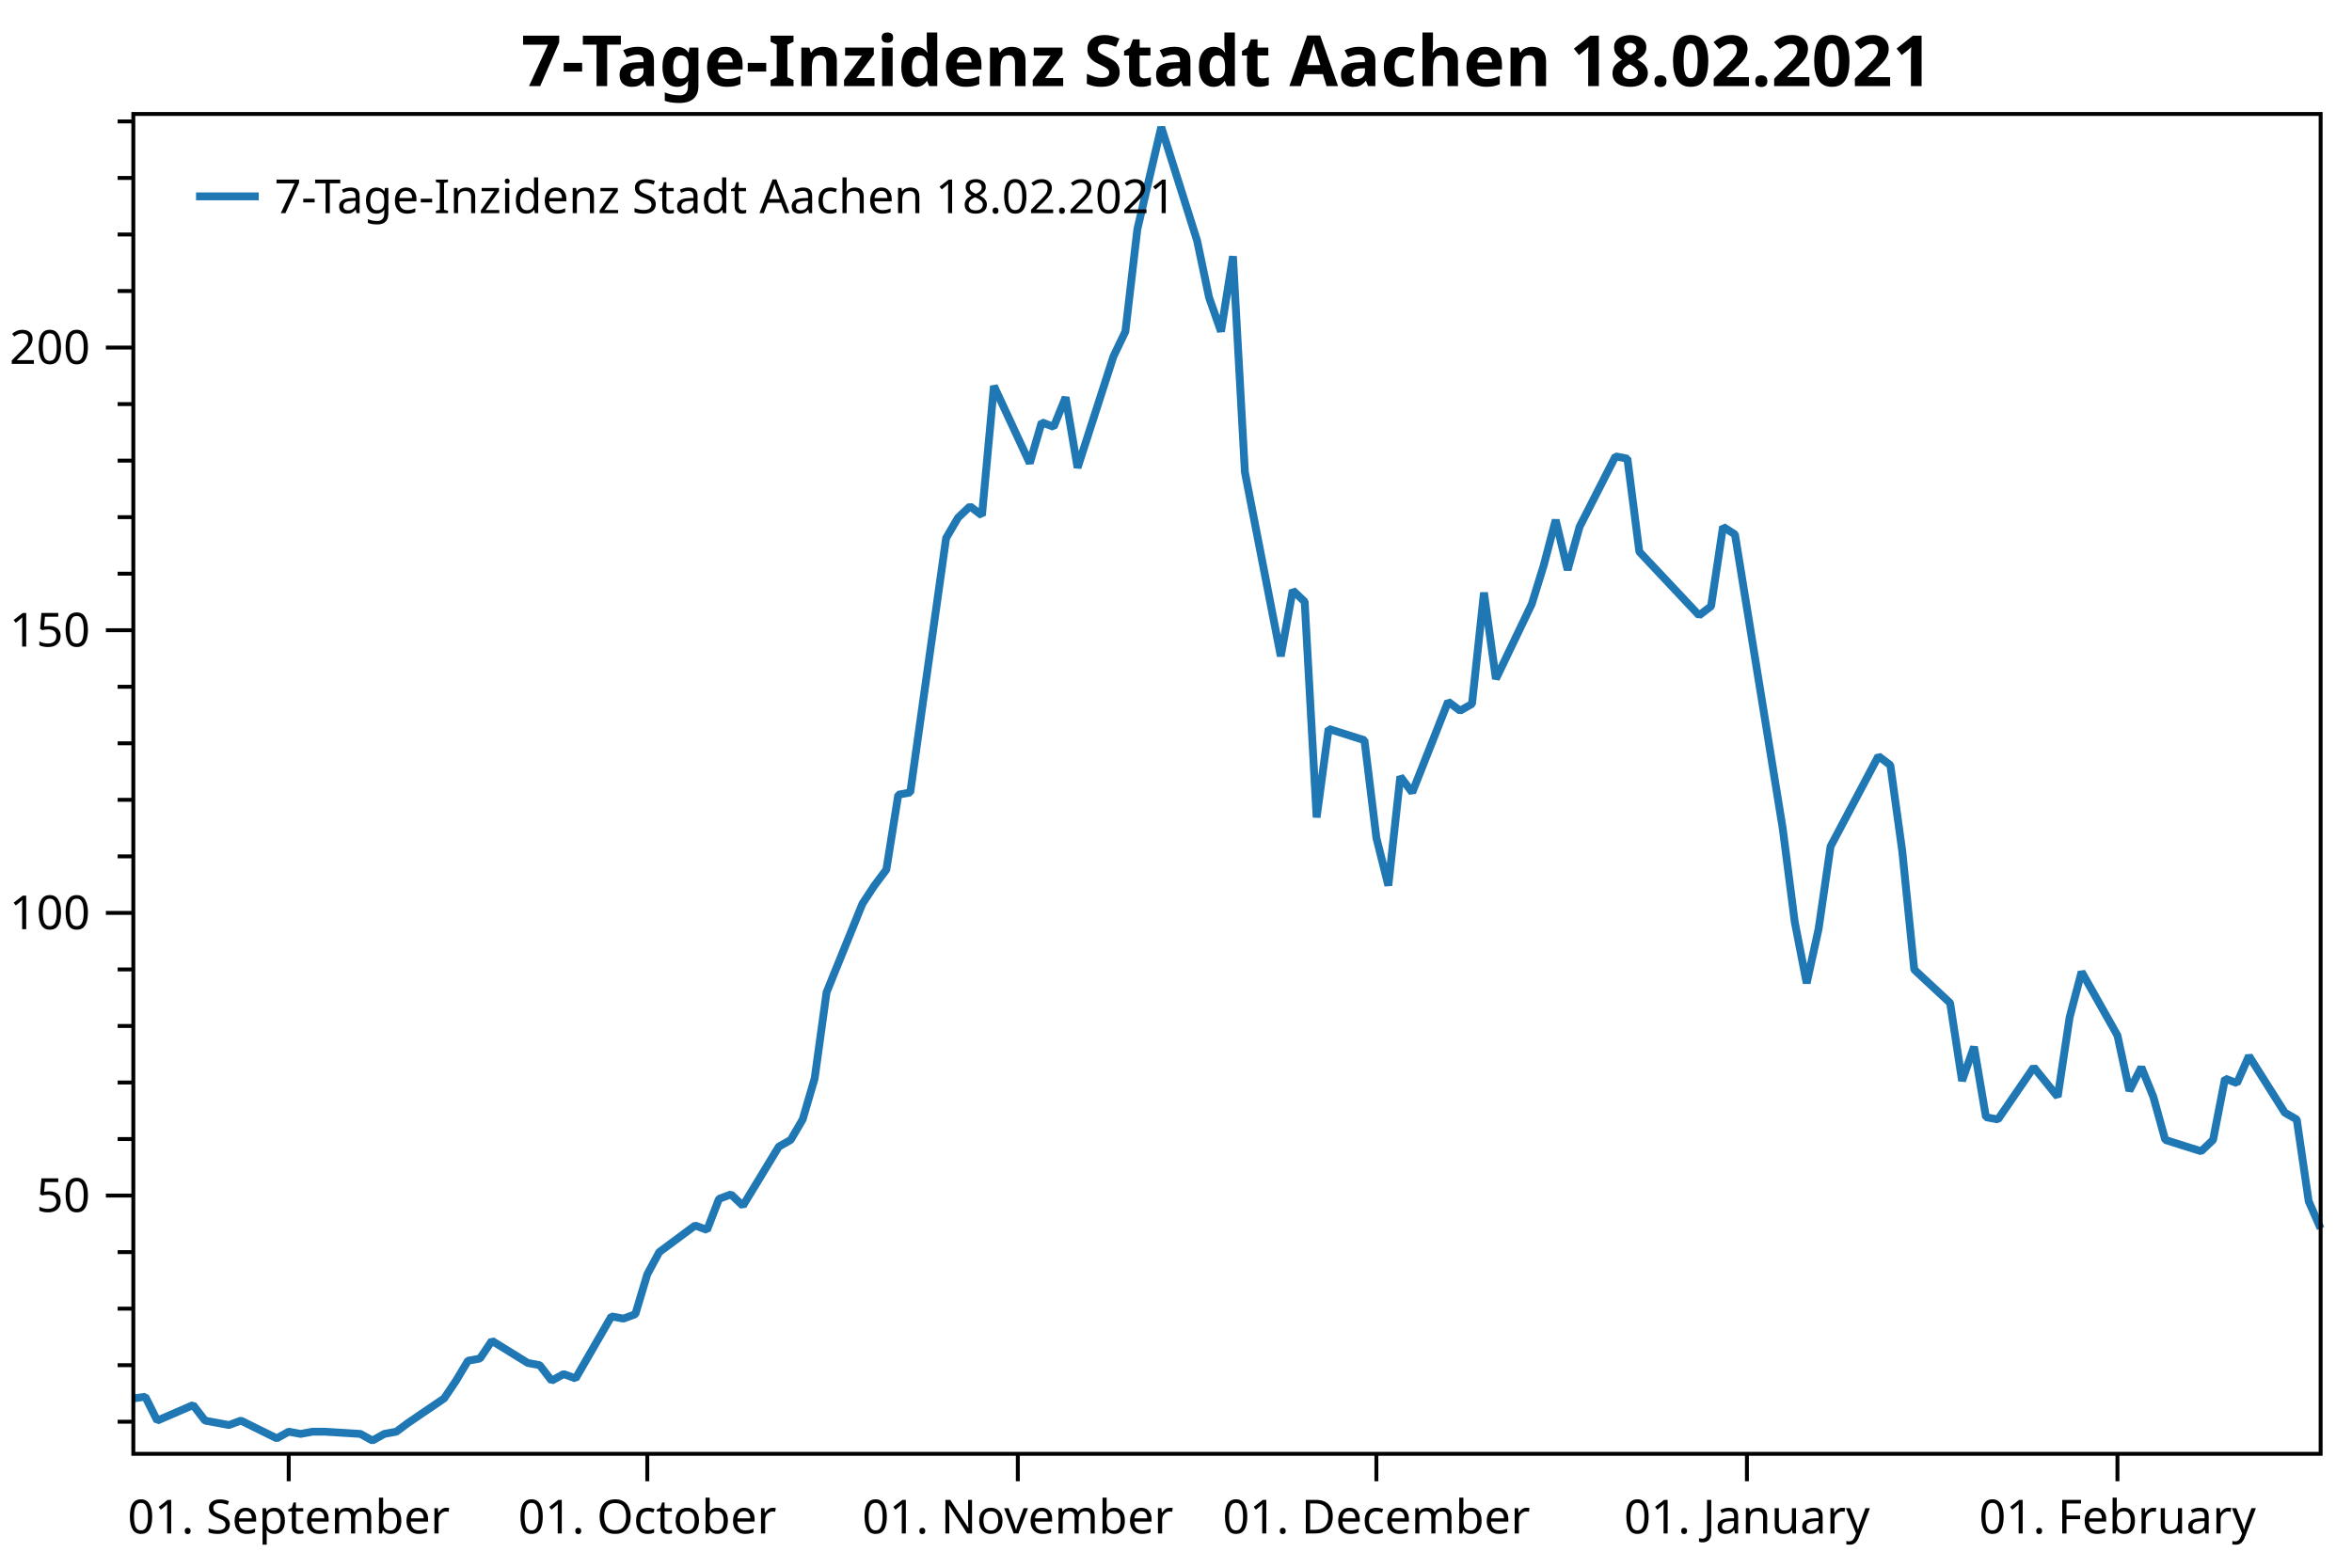
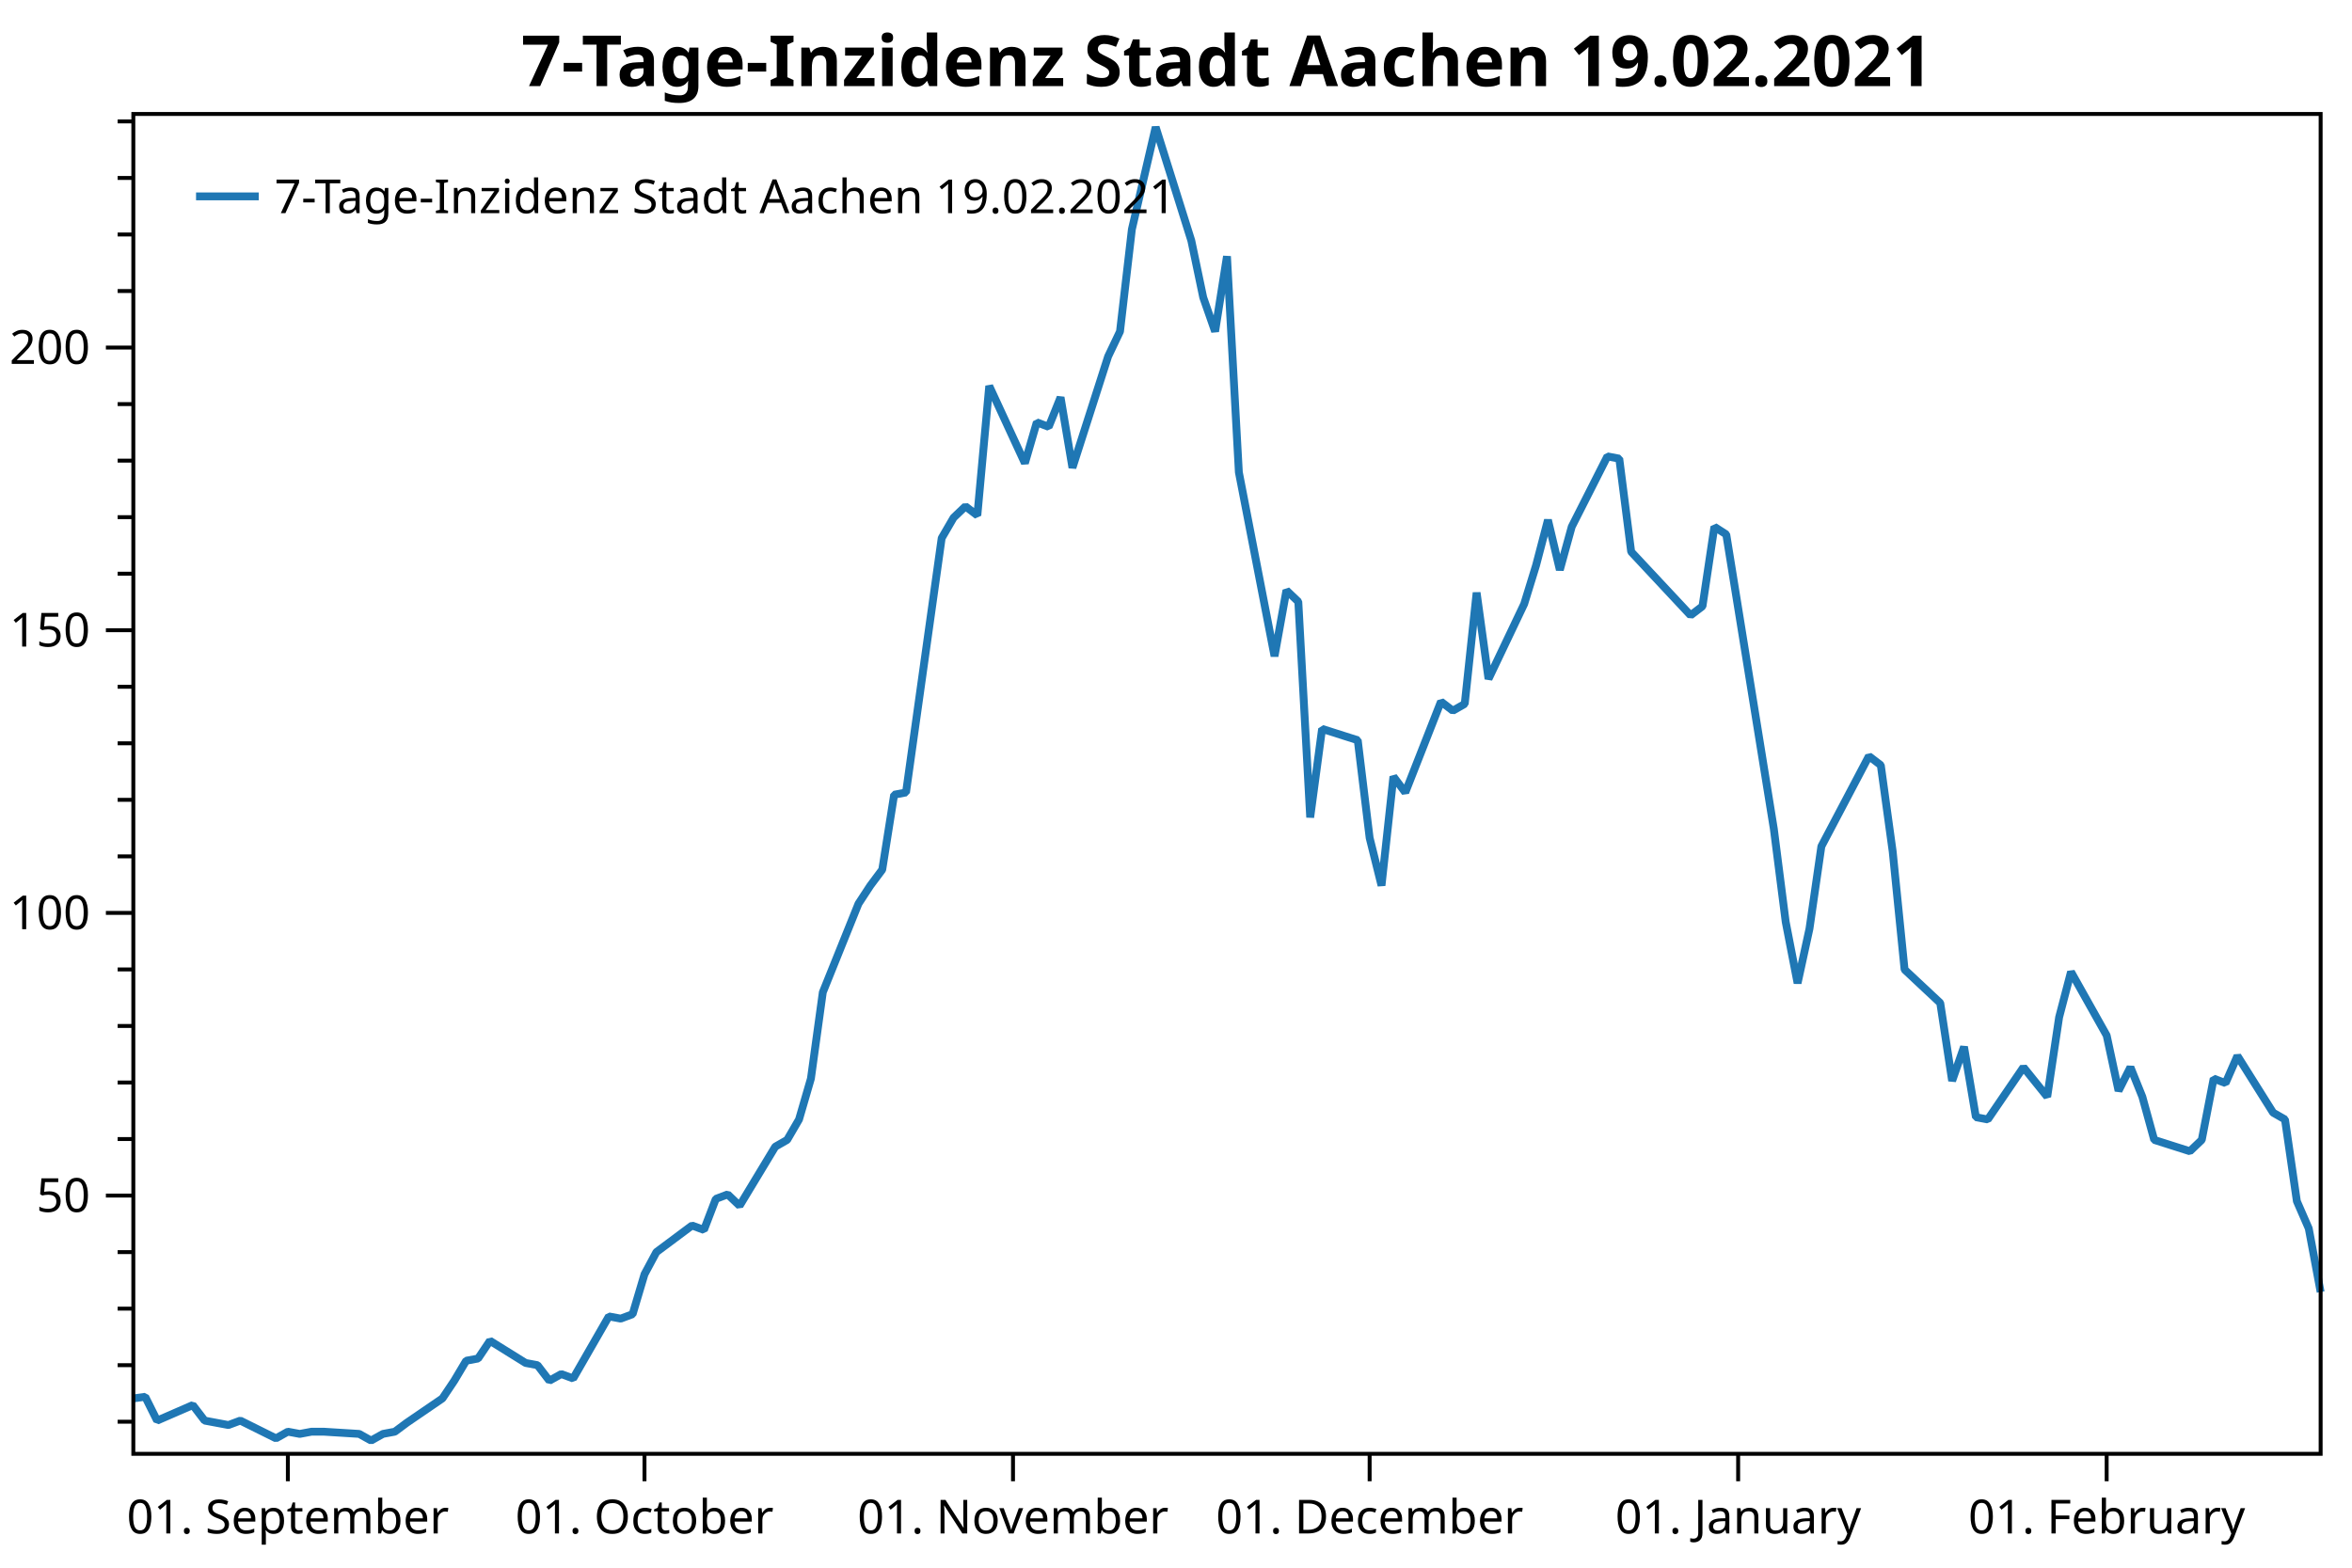
<svg xmlns="http://www.w3.org/2000/svg" width="600" height="400" version="1.1">
  <rect x="0" y="0" width="600" height="400" style="fill:rgb(255,255,255);stroke:none;" />
  <polyline points="34.012,362.754 30.012,362.754" style="fill:none;stroke:black;stroke-width:1" />
  <polyline points="34.012,348.329 30.012,348.329" style="fill:none;stroke:black;stroke-width:1" />
  <polyline points="34.012,333.904 30.012,333.904" style="fill:none;stroke:black;stroke-width:1" />
  <polyline points="34.012,319.479 30.012,319.479" style="fill:none;stroke:black;stroke-width:1" />
  <polyline points="34.012,290.629 30.012,290.629" style="fill:none;stroke:black;stroke-width:1" />
  <polyline points="34.012,276.204 30.012,276.204" style="fill:none;stroke:black;stroke-width:1" />
  <polyline points="34.012,261.779 30.012,261.779" style="fill:none;stroke:black;stroke-width:1" />
  <polyline points="34.012,247.354 30.012,247.354" style="fill:none;stroke:black;stroke-width:1" />
  <polyline points="34.012,218.504 30.012,218.504" style="fill:none;stroke:black;stroke-width:1" />
  <polyline points="34.012,204.079 30.012,204.079" style="fill:none;stroke:black;stroke-width:1" />
  <polyline points="34.012,189.654 30.012,189.654" style="fill:none;stroke:black;stroke-width:1" />
  <polyline points="34.012,175.23 30.012,175.23" style="fill:none;stroke:black;stroke-width:1" />
  <polyline points="34.012,146.38 30.012,146.38" style="fill:none;stroke:black;stroke-width:1" />
  <polyline points="34.012,131.955 30.012,131.955" style="fill:none;stroke:black;stroke-width:1" />
  <polyline points="34.012,117.53 30.012,117.53" style="fill:none;stroke:black;stroke-width:1" />
  <polyline points="34.012,103.105 30.012,103.105" style="fill:none;stroke:black;stroke-width:1" />
  <polyline points="34.012,74.255 30.012,74.255" style="fill:none;stroke:black;stroke-width:1" />
  <polyline points="34.012,59.83 30.012,59.83" style="fill:none;stroke:black;stroke-width:1" />
  <polyline points="34.012,45.405 30.012,45.405" style="fill:none;stroke:black;stroke-width:1" />
  <polyline points="34.012,30.98 30.012,30.98" style="fill:none;stroke:black;stroke-width:1" />
  <text dominant-baseline="middle" text-anchor="end" transform="translate(23.012,305.0541)" font-family="Segoe UI" font-size="12" font-weight="400" fill="black">50</text>
  <text dominant-baseline="middle" text-anchor="end" transform="translate(23.012,232.9293)" font-family="Segoe UI" font-size="12" font-weight="400" fill="black">100</text>
  <text dominant-baseline="middle" text-anchor="end" transform="translate(23.012,160.8045)" font-family="Segoe UI" font-size="12" font-weight="400" fill="black">150</text>
  <text dominant-baseline="middle" text-anchor="end" transform="translate(23.012,88.6798)" font-family="Segoe UI" font-size="12" font-weight="400" fill="black">200</text>
  <polyline points="34.012,305.054 27.012,305.054" style="fill:none;stroke:black;stroke-width:1" />
  <polyline points="34.012,232.929 27.012,232.929" style="fill:none;stroke:black;stroke-width:1" />
  <polyline points="34.012,160.804 27.012,160.804" style="fill:none;stroke:black;stroke-width:1" />
  <polyline points="34.012,88.68 27.012,88.68" style="fill:none;stroke:black;stroke-width:1" />
-   <text dominant-baseline="hanging" text-anchor="middle" transform="translate(73.6505,381.947)" font-family="Segoe UI" font-size="12" font-weight="400" fill="black">01. September</text>
-   <text dominant-baseline="hanging" text-anchor="middle" transform="translate(165.1239,381.947)" font-family="Segoe UI" font-size="12" font-weight="400" fill="black">01. October</text>
-   <text dominant-baseline="hanging" text-anchor="middle" transform="translate(259.6465,381.947)" font-family="Segoe UI" font-size="12" font-weight="400" fill="black">01. November</text>
-   <text dominant-baseline="hanging" text-anchor="middle" transform="translate(351.1199,381.947)" font-family="Segoe UI" font-size="12" font-weight="400" fill="black">01. December</text>
-   <text dominant-baseline="hanging" text-anchor="middle" transform="translate(445.6425,381.947)" font-family="Segoe UI" font-size="12" font-weight="400" fill="black">01. January</text>
-   <text dominant-baseline="hanging" text-anchor="middle" transform="translate(540.165,381.947)" font-family="Segoe UI" font-size="12" font-weight="400" fill="black">01. February</text>
-   <polyline points="73.65,370.947 73.65,377.947" style="fill:none;stroke:black;stroke-width:1" />
-   <polyline points="165.124,370.947 165.124,377.947" style="fill:none;stroke:black;stroke-width:1" />
-   <polyline points="259.647,370.947 259.647,377.947" style="fill:none;stroke:black;stroke-width:1" />
-   <polyline points="351.12,370.947 351.12,377.947" style="fill:none;stroke:black;stroke-width:1" />
-   <polyline points="445.642,370.947 445.642,377.947" style="fill:none;stroke:black;stroke-width:1" />
-   <polyline points="540.165,370.947 540.165,377.947" style="fill:none;stroke:black;stroke-width:1" />
-   <polyline points="34.012,356.814 37.061,356.39 40.11,362.471 49.258,358.511 52.307,362.471 55.356,363.037 58.405,363.602 61.454,362.471 70.601,366.997 73.65,365.299 76.7,365.865 79.749,365.299 82.798,365.299 91.945,365.865 94.994,367.562 98.043,365.865 101.093,365.299 104.142,363.037 113.289,356.814 116.338,352.289 119.387,347.197 122.436,346.632 125.485,342.106 134.633,347.763 137.682,348.329 140.731,352.289 143.78,350.592 146.829,351.723 155.977,335.884 159.026,336.45 162.075,335.318 165.124,325.136 168.173,319.479 177.32,312.691 180.369,313.822 183.419,305.903 186.468,304.753 189.517,307.65 198.664,292.585 201.713,290.847 204.762,285.632 207.811,275.203 210.861,253.185 220.008,230.589 223.057,225.953 226.106,221.897 229.155,202.777 232.204,202.197 241.352,137.304 244.401,132.089 247.45,129.192 250.499,131.51 253.548,98.483 262.696,118.183 265.745,107.754 268.794,108.913 271.843,101.38 274.892,119.342 284.039,90.951 287.089,84.578 290.138,58.504 296.236,32.431 305.383,61.401 308.432,75.886 311.481,84.578 314.531,65.385 317.58,120.501 326.727,167.433 329.776,150.63 332.825,153.527 335.874,208.571 338.923,185.974 348.071,188.871 351.12,213.786 354.169,225.953 357.218,198.142 360.267,202.197 369.415,179.021 372.464,181.339 375.513,179.601 378.562,151.209 381.611,173.227 390.758,154.107 393.808,144.257 396.857,132.668 399.906,145.416 402.955,134.407 412.102,116.445 415.151,117.024 418.2,140.78 433.446,157.004 436.495,154.686 439.544,134.407 442.593,136.362 454.79,211.468 457.839,235.224 460.888,250.868 463.937,236.962 466.986,215.958 479.183,192.927 482.232,195.245 485.281,217.262 488.33,247.391 497.477,255.909 500.527,275.782 503.576,267.091 506.625,285.053 509.674,285.632 518.821,272.306 524.919,279.838 527.969,259.559 531.018,247.971 540.165,264.194 543.214,278.317 546.263,272.306 549.312,279.838 552.361,290.847 561.509,293.744 564.558,290.847 567.607,275.203 570.656,276.362 573.705,269.409 582.853,283.894 585.902,285.632 588.951,306.491 592,313.444" style="fill:none;stroke:rgb(31,119,180);stroke-width:2;stroke-linejoin:bevel" />
-   <text dominant-baseline="hanging" text-anchor="middle" transform="translate(313.006,8)" font-family="Segoe UI" font-size="18" font-weight="700" fill="black">7-Tage-Inzidenz Stadt Aachen 18.02.2021</text>
+   <text dominant-baseline="hanging" text-anchor="middle" transform="translate(73.4351,381.947)" font-family="Segoe UI" font-size="12" font-weight="400" fill="black">01. September</text>
+   <text dominant-baseline="hanging" text-anchor="middle" transform="translate(164.4114,381.947)" font-family="Segoe UI" font-size="12" font-weight="400" fill="black">01. October</text>
+   <text dominant-baseline="hanging" text-anchor="middle" transform="translate(258.4202,381.947)" font-family="Segoe UI" font-size="12" font-weight="400" fill="black">01. November</text>
+   <text dominant-baseline="hanging" text-anchor="middle" transform="translate(349.3965,381.947)" font-family="Segoe UI" font-size="12" font-weight="400" fill="black">01. December</text>
+   <text dominant-baseline="hanging" text-anchor="middle" transform="translate(443.4054,381.947)" font-family="Segoe UI" font-size="12" font-weight="400" fill="black">01. January</text>
+   <text dominant-baseline="hanging" text-anchor="middle" transform="translate(537.4142,381.947)" font-family="Segoe UI" font-size="12" font-weight="400" fill="black">01. February</text>
+   <polyline points="73.435,370.947 73.435,377.947" style="fill:none;stroke:black;stroke-width:1" />
+   <polyline points="164.411,370.947 164.411,377.947" style="fill:none;stroke:black;stroke-width:1" />
+   <polyline points="258.42,370.947 258.42,377.947" style="fill:none;stroke:black;stroke-width:1" />
+   <polyline points="349.397,370.947 349.397,377.947" style="fill:none;stroke:black;stroke-width:1" />
+   <polyline points="443.405,370.947 443.405,377.947" style="fill:none;stroke:black;stroke-width:1" />
+   <polyline points="537.414,370.947 537.414,377.947" style="fill:none;stroke:black;stroke-width:1" />
+   <polyline points="34.012,356.814 37.044,356.39 40.077,362.471 49.175,358.511 52.207,362.471 55.24,363.037 58.272,363.602 61.305,362.471 70.403,366.997 73.435,365.299 76.468,365.865 79.5,365.299 82.533,365.299 91.63,365.865 94.663,367.562 97.695,365.865 100.728,365.299 103.76,363.037 112.858,356.814 115.891,352.289 118.923,347.197 121.956,346.632 124.988,342.106 134.086,347.763 137.119,348.329 140.151,352.289 143.184,350.592 146.216,351.723 155.314,335.884 158.346,336.45 161.379,335.318 164.411,325.136 167.444,319.479 176.542,312.691 179.574,313.822 182.607,305.903 185.639,304.753 188.672,307.65 197.769,292.585 200.802,290.847 203.834,285.632 206.867,275.203 209.899,253.185 218.997,230.589 222.03,225.953 225.062,221.897 228.095,202.777 231.127,202.197 240.225,137.304 243.257,132.089 246.29,129.192 249.323,131.51 252.355,98.483 261.453,118.183 264.485,107.754 267.518,108.913 270.55,101.38 273.583,119.342 282.681,90.951 285.713,84.578 288.746,58.504 294.811,32.431 303.908,61.401 306.941,75.886 309.974,84.578 313.006,65.385 316.038,120.501 325.136,167.433 328.169,150.63 331.201,153.527 334.234,208.571 337.266,185.974 346.364,188.871 349.397,213.786 352.429,225.953 355.462,198.142 358.494,202.197 367.592,179.021 370.624,181.339 373.657,179.601 376.689,151.209 379.722,173.227 388.82,154.107 391.852,144.257 394.885,132.668 397.917,145.416 400.95,134.407 410.047,116.445 413.08,117.024 416.113,140.78 431.275,157.004 434.308,154.686 437.34,134.407 440.373,136.362 452.503,211.468 455.536,235.224 458.568,250.868 461.601,236.962 464.633,215.958 476.763,192.927 479.796,195.245 482.828,217.262 485.861,247.391 494.959,255.909 497.991,275.782 501.024,267.091 504.056,285.053 507.089,285.632 516.186,272.306 522.251,279.838 525.284,259.559 528.317,247.971 537.414,264.194 540.447,278.317 543.479,272.306 546.512,279.838 549.544,290.847 558.642,293.744 561.675,290.847 564.707,275.203 567.74,276.362 570.772,269.409 579.87,283.894 582.902,285.632 585.935,306.491 588.967,313.444 592,329.667" style="fill:none;stroke:rgb(31,119,180);stroke-width:2;stroke-linejoin:bevel" />
+   <text dominant-baseline="hanging" text-anchor="middle" transform="translate(313.006,8)" font-family="Segoe UI" font-size="18" font-weight="700" fill="black">7-Tage-Inzidenz Stadt Aachen 19.02.2021</text>
  <polygon points="34.012,29.079 592,29.079 592,370.947 34.012,370.947" style="fill:none;stroke:black;stroke-width:1" />
  <polygon points="42.012,37.08 247.014,37.08 247.014,63.133 42.012,63.133" style="fill:none;stroke:none;" />
-   <text dominant-baseline="hanging" text-anchor="start" transform="translate(70.012,45.0795)" font-family="Segoe UI" font-size="12" font-weight="400" fill="black">7-Tage-Inzidenz Stadt Aachen 18.02.2021</text>
+   <text dominant-baseline="hanging" text-anchor="start" transform="translate(70.012,45.0795)" font-family="Segoe UI" font-size="12" font-weight="400" fill="black">7-Tage-Inzidenz Stadt Aachen 19.02.2021</text>
  <polyline points="50.012,50.106 66.012,50.106" style="fill:none;stroke:rgb(31,119,180);stroke-width:2" />
</svg>
